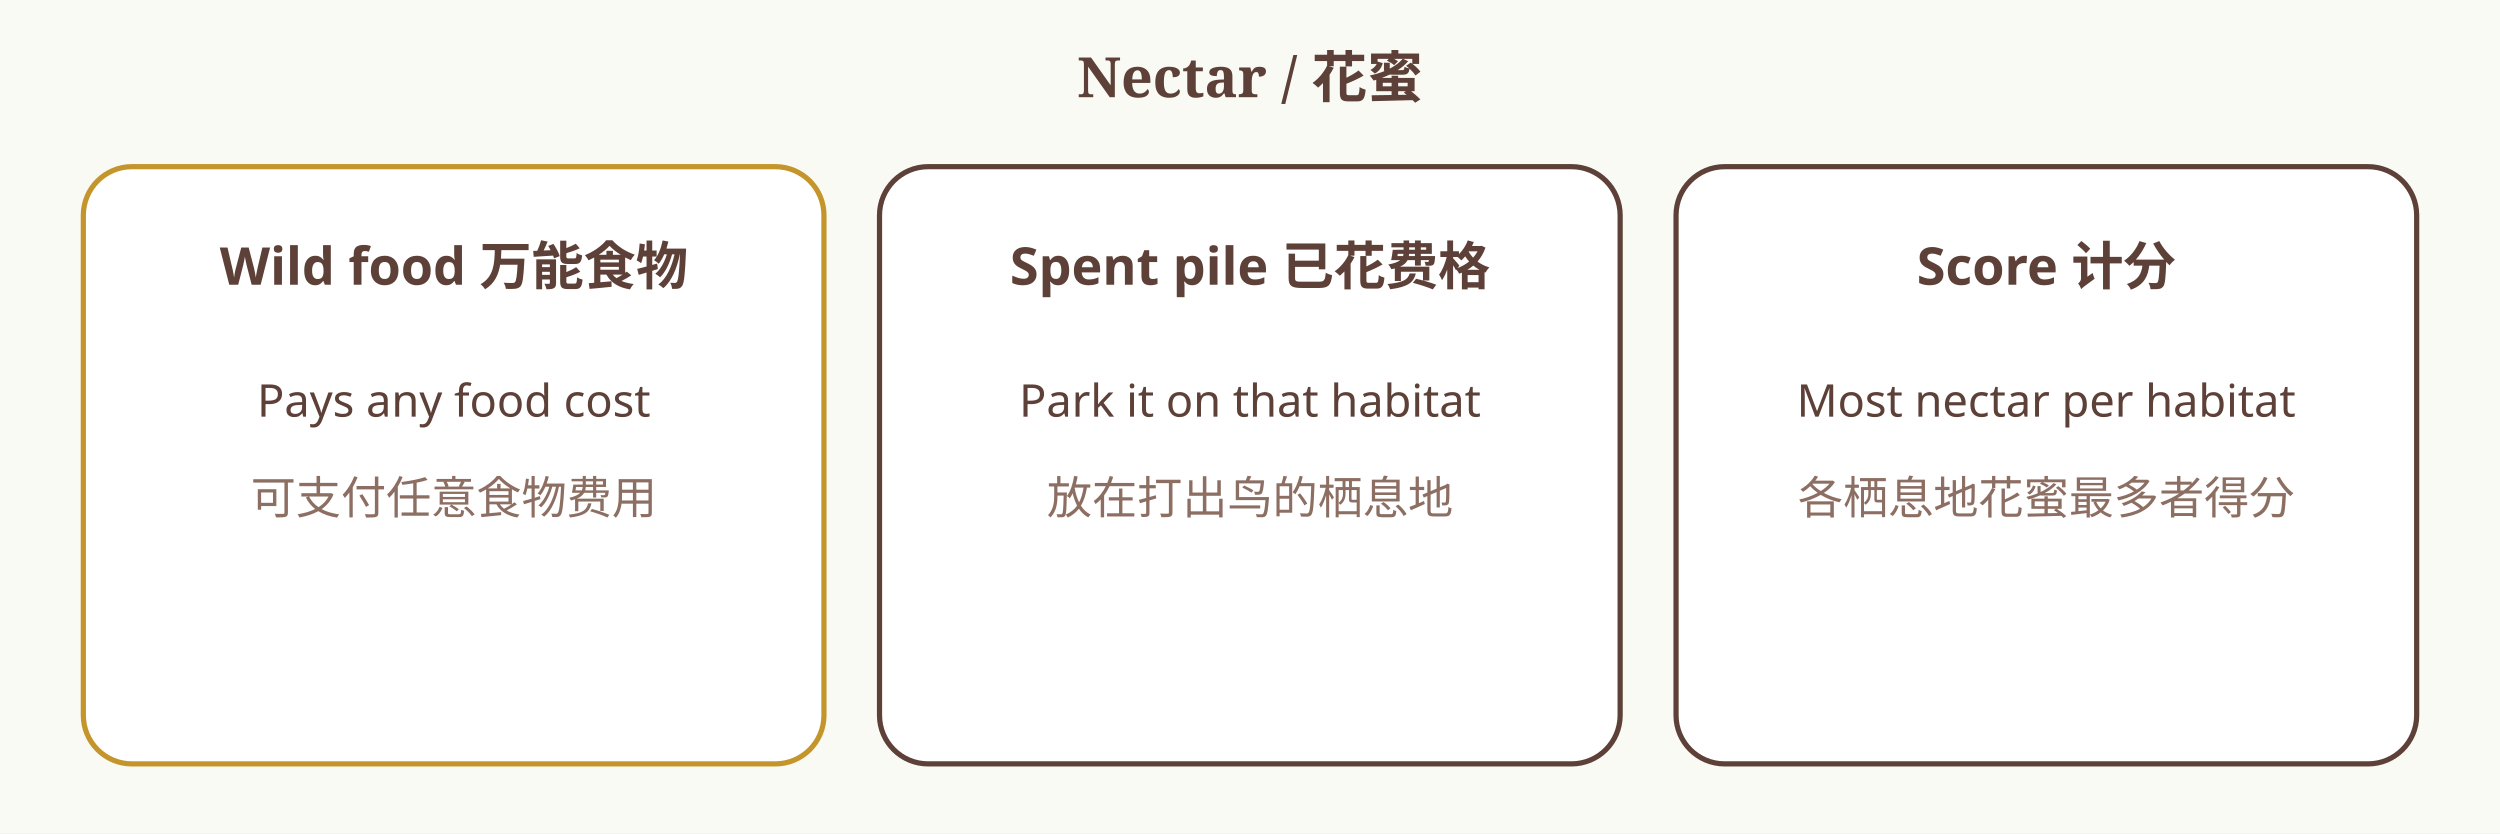
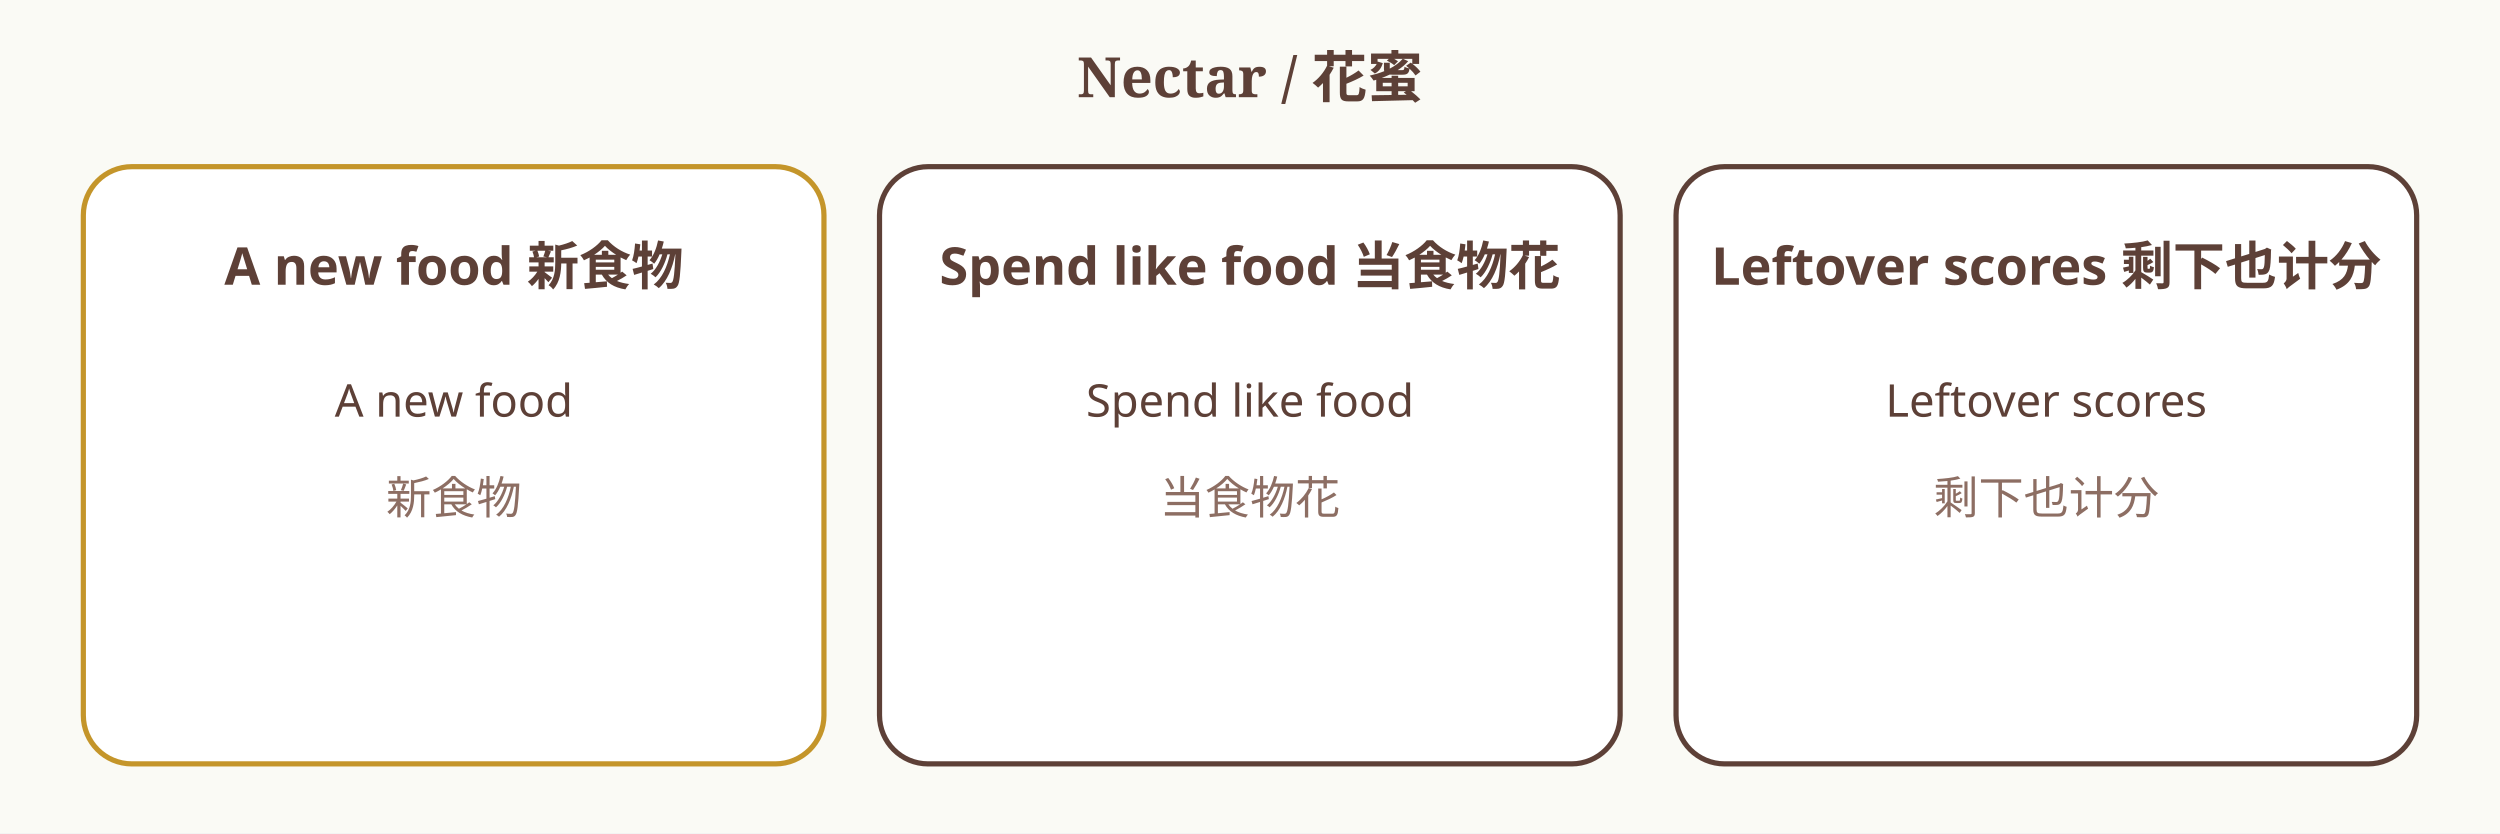
<svg xmlns="http://www.w3.org/2000/svg" viewBox="0 0 720 240" role="img">
  <rect width="720" height="240" fill="#FAFAF5" />
  <text x="360" y="28" text-anchor="middle" font-family="Georgia, serif" font-size="16" fill="#5D4037" font-weight="700">Nectar / 花蜜</text>
  <g font-family="'PingFang SC', 'Hiragino Sans GB', 'Microsoft YaHei', sans-serif" font-size="13" text-anchor="middle">
    <rect x="24.0" y="48" width="213.3" height="172" rx="14" fill="#fff" stroke="#C4952A" stroke-width="1.5" />
-     <text x="130.7" y="82" fill="#5D4037" font-weight="700" font-size="15">Wild food 万能食物</text>
-     <text x="130.7" y="120" fill="#5D4037">Pays any food cost</text>
-     <text x="130.7" y="148" fill="#8D6E63">可支付任意食物费用</text>
+     <text x="130.7" y="82" fill="#5D4037" font-weight="700" font-size="15">A new food 新食物</text>
+     <text x="130.7" y="120" fill="#5D4037">A new food</text>
+     <text x="130.7" y="148" fill="#8D6E63">新食物</text>
    <rect x="253.3" y="48" width="213.3" height="172" rx="14" fill="#fff" stroke="#5D4037" stroke-width="1.5" />
-     <text x="360.0" y="82" fill="#5D4037" font-weight="700" font-size="15">Spent pile 已花费格</text>
-     <text x="360.0" y="120" fill="#5D4037">Park it on that habitat</text>
-     <text x="360.0" y="148" fill="#8D6E63">放在打出鸟的栖息地</text>
+     <text x="360.0" y="82" fill="#5D4037" font-weight="700" font-size="15">Spend like food 当食物花</text>
+     <text x="360.0" y="120" fill="#5D4037">Spend like food</text>
+     <text x="360.0" y="148" fill="#8D6E63">当食物花</text>
    <rect x="482.7" y="48" width="213.3" height="172" rx="14" fill="#fff" stroke="#5D4037" stroke-width="1.5" />
-     <text x="589.3" y="82" fill="#5D4037" font-weight="700" font-size="15">Score 计分</text>
-     <text x="589.3" y="120" fill="#5D4037">Most nectar per habitat</text>
-     <text x="589.3" y="148" fill="#8D6E63">各栖息地花蜜最多者得分</text>
+     <text x="589.3" y="82" fill="#5D4037" font-weight="700" font-size="15">Leftover scores 剩下也计分</text>
+     <text x="589.3" y="120" fill="#5D4037">Leftover scores</text>
+     <text x="589.3" y="148" fill="#8D6E63">剩下也计分</text>
  </g>
</svg>
